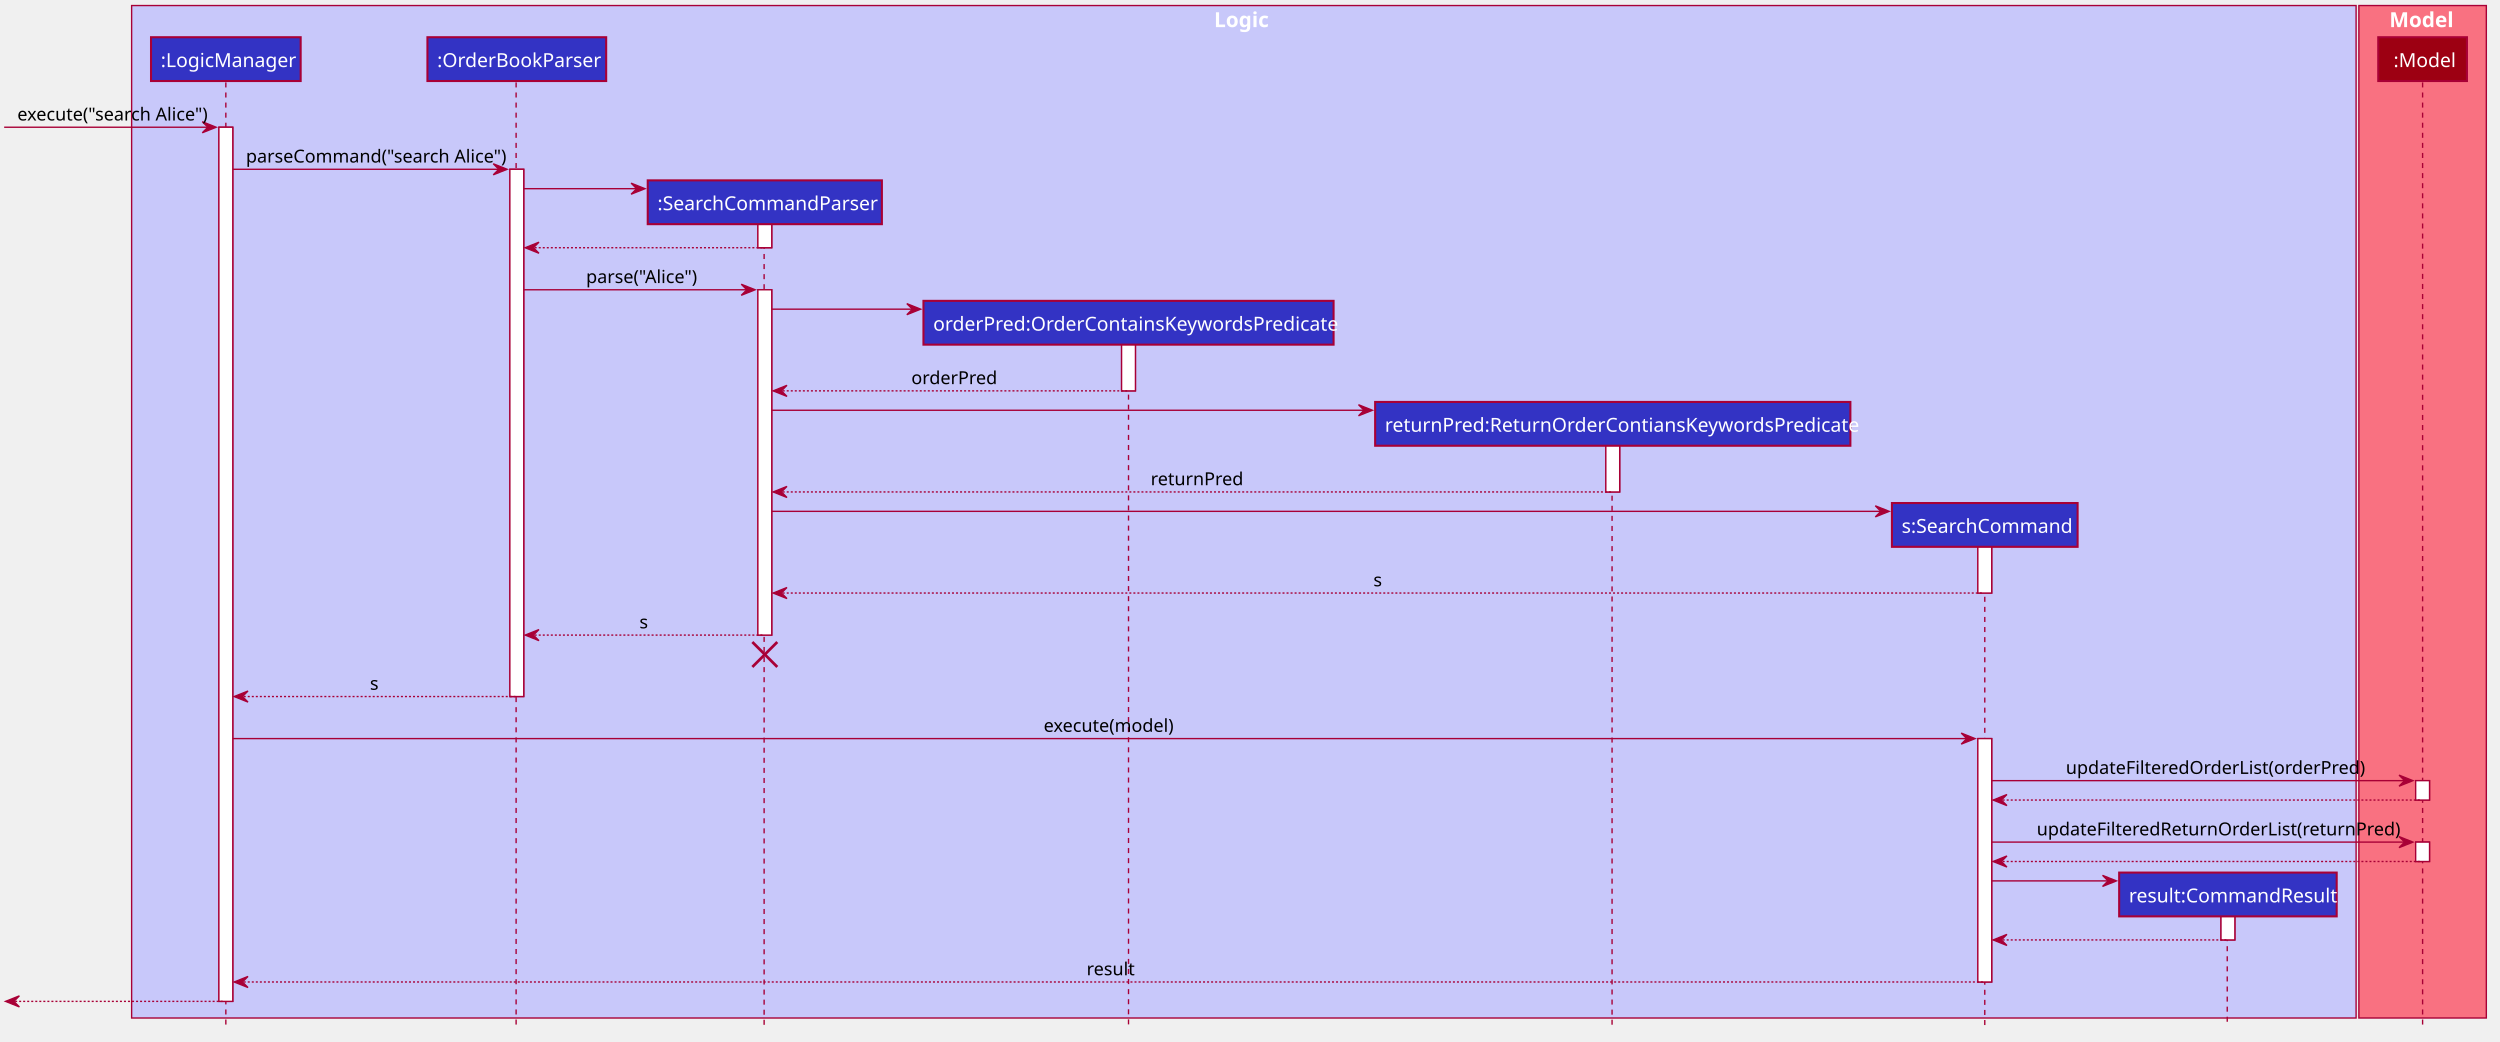
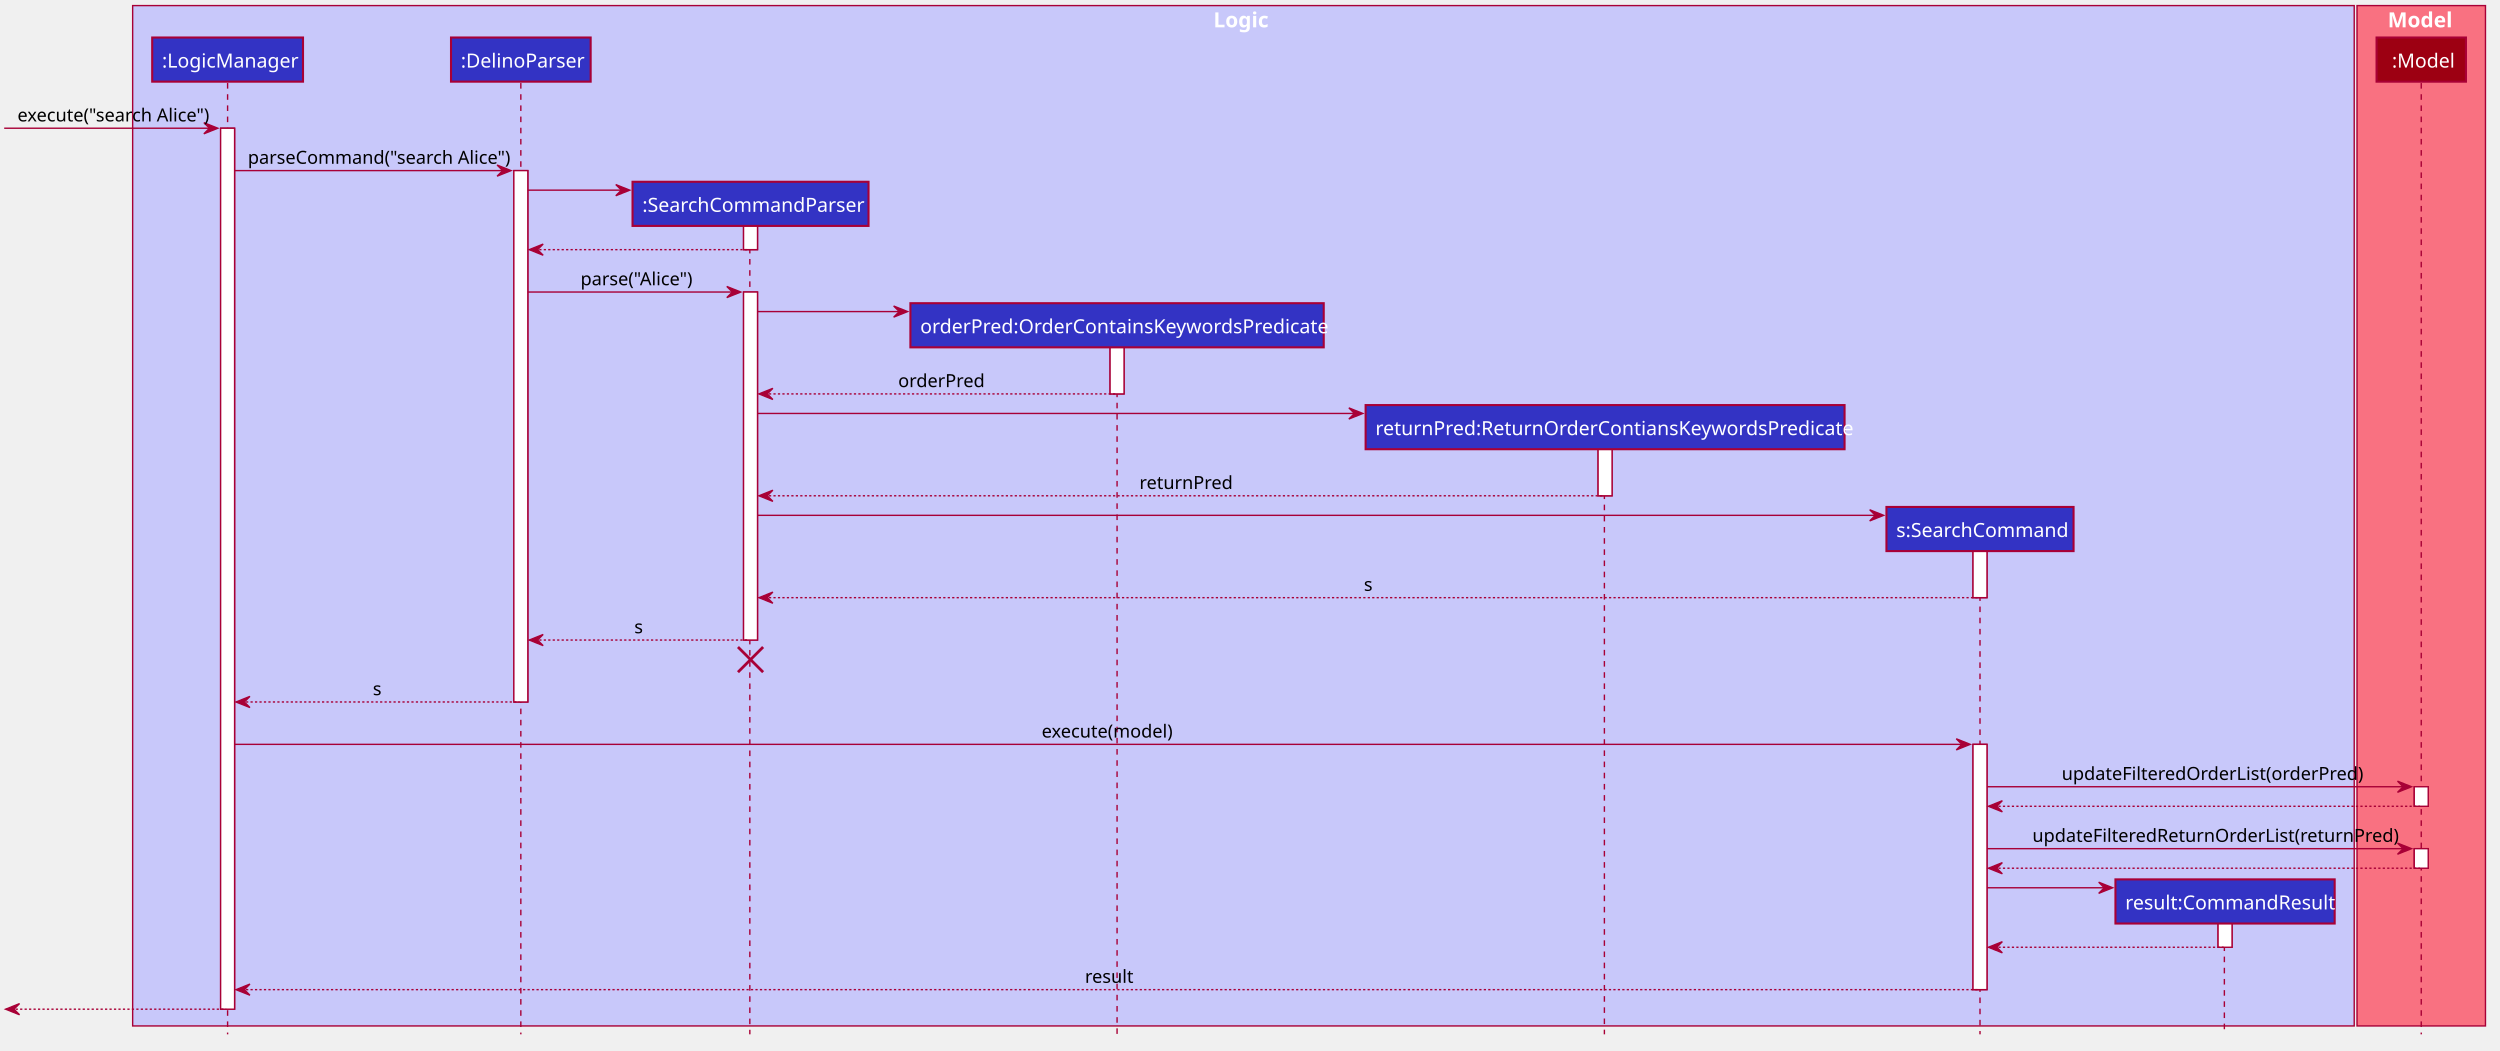
- <svg xmlns="http://www.w3.org/2000/svg" contentScriptType="application/ecmascript" contentStyleType="text/css" height="1034px" preserveAspectRatio="none" style="width:2481px;height:1034px;" version="1.1" viewBox="0 0 2481 1034" width="2481.875px" zoomAndPan="magnify">
+ <svg xmlns="http://www.w3.org/2000/svg" contentScriptType="application/ecmascript" contentStyleType="text/css" height="940px" preserveAspectRatio="none" style="width:2238px;height:940px;" version="1.1" viewBox="0 0 2238 940" width="2238.75px" zoomAndPan="magnify">
  <defs />
  <g>
-     <rect fill="#C8C8FA" height="1004.77" style="stroke: #A80036; stroke-width: 1.375;" width="2207.562" x="130.625" y="5.5" />
-     <text fill="#FFFFFF" font-family="sans-serif" font-size="20.625" font-weight="bold" lengthAdjust="spacingAndGlyphs" textLength="53.625" x="1204.844" y="26.91">Logic</text>
-     <rect fill="#F97181" height="1004.77" style="stroke: #A80036; stroke-width: 1.375;" width="126.5" x="2340.938" y="5.5" />
-     <text fill="#FFFFFF" font-family="sans-serif" font-size="20.625" font-weight="bold" lengthAdjust="spacingAndGlyphs" textLength="60.5" x="2371.188" y="26.91">Model</text>
-     <rect fill="#FFFFFF" height="867.507" style="stroke: #A80036; stroke-width: 1.375;" width="13.75" x="217.25" y="126.264" />
-     <rect fill="#FFFFFF" height="523.252" style="stroke: #A80036; stroke-width: 1.375;" width="13.75" x="506" y="167.997" />
-     <rect fill="#FFFFFF" height="44.838" style="stroke: #A80036; stroke-width: 1.375;" width="13.75" x="752.125" y="200.997" />
-     <rect fill="#FFFFFF" height="342.697" style="stroke: #A80036; stroke-width: 1.375;" width="13.75" x="752.125" y="287.568" />
-     <rect fill="#FFFFFF" height="67.321" style="stroke: #A80036; stroke-width: 1.375;" width="13.75" x="1113.062" y="320.568" />
-     <rect fill="#FFFFFF" height="67.321" style="stroke: #A80036; stroke-width: 1.375;" width="13.75" x="1593.625" y="420.89" />
-     <rect fill="#FFFFFF" height="67.321" style="stroke: #A80036; stroke-width: 1.375;" width="13.75" x="1962.812" y="521.211" />
-     <rect fill="#FFFFFF" height="241.538" style="stroke: #A80036; stroke-width: 1.375;" width="13.75" x="1962.812" y="732.982" />
-     <rect fill="#FFFFFF" height="44.838" style="stroke: #A80036; stroke-width: 1.375;" width="13.75" x="2204.125" y="887.949" />
-     <rect fill="#FFFFFF" height="19.25" style="stroke: #A80036; stroke-width: 1.375;" width="13.75" x="2397.312" y="774.716" />
-     <rect fill="#FFFFFF" height="19.25" style="stroke: #A80036; stroke-width: 1.375;" width="13.75" x="2397.312" y="835.699" />
-     <line style="stroke: #A80036; stroke-width: 1.375; stroke-dasharray: 5.0,5.0;" x1="224.125" x2="224.125" y1="81.78" y2="1018.52" />
-     <line style="stroke: #A80036; stroke-width: 1.375; stroke-dasharray: 5.0,5.0;" x1="512.188" x2="512.188" y1="81.78" y2="1018.52" />
-     <line style="stroke: #A80036; stroke-width: 1.375; stroke-dasharray: 5.0,5.0;" x1="758.312" x2="758.312" y1="222.041" y2="1018.52" />
-     <line style="stroke: #A80036; stroke-width: 1.375; stroke-dasharray: 5.0,5.0;" x1="1119.938" x2="1119.938" y1="341.612" y2="1018.52" />
-     <line style="stroke: #A80036; stroke-width: 1.375; stroke-dasharray: 5.0,5.0;" x1="1599.812" x2="1599.812" y1="441.934" y2="1018.52" />
-     <line style="stroke: #A80036; stroke-width: 1.375; stroke-dasharray: 5.0,5.0;" x1="1969.688" x2="1969.688" y1="542.255" y2="1018.52" />
-     <line style="stroke: #A80036; stroke-width: 1.375; stroke-dasharray: 5.0,5.0;" x1="2210.312" x2="2210.312" y1="908.993" y2="1018.52" />
-     <line style="stroke: #A80036; stroke-width: 1.375; stroke-dasharray: 5.0,5.0;" x1="2404.188" x2="2404.188" y1="81.78" y2="1018.52" />
-     <rect fill="#3333C4" height="43.463" style="stroke: #A80036; stroke-width: 2.062;" width="148.5" x="149.875" y="36.942" />
-     <text fill="#FFFFFF" font-family="sans-serif" font-size="19.25" lengthAdjust="spacingAndGlyphs" textLength="129.25" x="159.5" y="66.55">:LogicManager</text>
-     <rect fill="#3333C4" height="43.463" style="stroke: #A80036; stroke-width: 2.062;" width="177.375" x="424.188" y="36.942" />
-     <text fill="#FFFFFF" font-family="sans-serif" font-size="19.25" lengthAdjust="spacingAndGlyphs" textLength="158.125" x="433.812" y="66.55">:OrderBookParser</text>
-     <rect fill="#9D0012" height="43.463" style="stroke: #A80036; stroke-width: 2.062;" width="88" x="2360.188" y="36.942" />
-     <text fill="#FFFFFF" font-family="sans-serif" font-size="19.25" lengthAdjust="spacingAndGlyphs" textLength="57.75" x="2375.312" y="66.55">:Model</text>
-     <rect fill="#FFFFFF" height="867.507" style="stroke: #A80036; stroke-width: 1.375;" width="13.75" x="217.25" y="126.264" />
-     <rect fill="#FFFFFF" height="523.252" style="stroke: #A80036; stroke-width: 1.375;" width="13.75" x="506" y="167.997" />
-     <rect fill="#FFFFFF" height="44.838" style="stroke: #A80036; stroke-width: 1.375;" width="13.75" x="752.125" y="200.997" />
-     <rect fill="#FFFFFF" height="342.697" style="stroke: #A80036; stroke-width: 1.375;" width="13.75" x="752.125" y="287.568" />
-     <rect fill="#FFFFFF" height="67.321" style="stroke: #A80036; stroke-width: 1.375;" width="13.75" x="1113.062" y="320.568" />
-     <rect fill="#FFFFFF" height="67.321" style="stroke: #A80036; stroke-width: 1.375;" width="13.75" x="1593.625" y="420.89" />
-     <rect fill="#FFFFFF" height="67.321" style="stroke: #A80036; stroke-width: 1.375;" width="13.75" x="1962.812" y="521.211" />
-     <rect fill="#FFFFFF" height="241.538" style="stroke: #A80036; stroke-width: 1.375;" width="13.75" x="1962.812" y="732.982" />
-     <rect fill="#FFFFFF" height="44.838" style="stroke: #A80036; stroke-width: 1.375;" width="13.75" x="2204.125" y="887.949" />
-     <rect fill="#FFFFFF" height="19.25" style="stroke: #A80036; stroke-width: 1.375;" width="13.75" x="2397.312" y="774.716" />
-     <rect fill="#FFFFFF" height="19.25" style="stroke: #A80036; stroke-width: 1.375;" width="13.75" x="2397.312" y="835.699" />
-     <polygon fill="#A80036" points="200.75,120.764,214.5,126.264,200.75,131.764,206.25,126.264" style="stroke: #A80036; stroke-width: 1.375;" />
-     <line style="stroke: #A80036; stroke-width: 1.375;" x1="4.125" x2="209" y1="126.264" y2="126.264" />
-     <text fill="#000000" font-family="sans-serif" font-size="17.875" lengthAdjust="spacingAndGlyphs" textLength="187" x="17.188" y="119.586">execute("search Alice")</text>
-     <polygon fill="#A80036" points="489.5,162.497,503.25,167.997,489.5,173.497,495,167.997" style="stroke: #A80036; stroke-width: 1.375;" />
-     <line style="stroke: #A80036; stroke-width: 1.375;" x1="231" x2="497.75" y1="167.997" y2="167.997" />
-     <text fill="#000000" font-family="sans-serif" font-size="17.875" lengthAdjust="spacingAndGlyphs" textLength="248.875" x="244.062" y="161.32">parseCommand("search Alice")</text>
-     <polygon fill="#A80036" points="626.312,181.747,640.062,187.247,626.312,192.747,631.812,187.247" style="stroke: #A80036; stroke-width: 1.375;" />
-     <line style="stroke: #A80036; stroke-width: 1.375;" x1="519.75" x2="634.562" y1="187.247" y2="187.247" />
-     <rect fill="#3333C4" height="43.463" style="stroke: #A80036; stroke-width: 2.062;" width="232.375" x="642.812" y="178.997" />
-     <text fill="#FFFFFF" font-family="sans-serif" font-size="19.25" lengthAdjust="spacingAndGlyphs" textLength="213.125" x="652.438" y="208.605">:SearchCommandParser</text>
-     <polygon fill="#A80036" points="534.875,240.335,521.125,245.835,534.875,251.335,529.375,245.835" style="stroke: #A80036; stroke-width: 1.375;" />
-     <line style="stroke: #A80036; stroke-width: 1.375; stroke-dasharray: 2.0,2.0;" x1="526.625" x2="757.625" y1="245.835" y2="245.835" />
-     <polygon fill="#A80036" points="735.625,282.068,749.375,287.568,735.625,293.068,741.125,287.568" style="stroke: #A80036; stroke-width: 1.375;" />
-     <line style="stroke: #A80036; stroke-width: 1.375;" x1="519.75" x2="743.875" y1="287.568" y2="287.568" />
-     <text fill="#000000" font-family="sans-serif" font-size="17.875" lengthAdjust="spacingAndGlyphs" textLength="108.625" x="581.625" y="280.891">parse("Alice")</text>
-     <polygon fill="#A80036" points="899.938,301.318,913.688,306.818,899.938,312.318,905.438,306.818" style="stroke: #A80036; stroke-width: 1.375;" />
-     <line style="stroke: #A80036; stroke-width: 1.375;" x1="765.875" x2="908.188" y1="306.818" y2="306.818" />
-     <rect fill="#3333C4" height="43.463" style="stroke: #A80036; stroke-width: 2.062;" width="407" x="916.438" y="298.568" />
-     <text fill="#FFFFFF" font-family="sans-serif" font-size="19.25" lengthAdjust="spacingAndGlyphs" textLength="387.75" x="926.062" y="328.176">orderPred:OrderContainsKeywordsPredicate</text>
-     <polygon fill="#A80036" points="781,382.39,767.25,387.89,781,393.39,775.5,387.89" style="stroke: #A80036; stroke-width: 1.375;" />
-     <line style="stroke: #A80036; stroke-width: 1.375; stroke-dasharray: 2.0,2.0;" x1="772.75" x2="1118.562" y1="387.89" y2="387.89" />
-     <text fill="#000000" font-family="sans-serif" font-size="17.875" lengthAdjust="spacingAndGlyphs" textLength="77" x="904.406" y="381.212">orderPred</text>
-     <polygon fill="#A80036" points="1348.188,401.64,1361.938,407.14,1348.188,412.64,1353.688,407.14" style="stroke: #A80036; stroke-width: 1.375;" />
-     <line style="stroke: #A80036; stroke-width: 1.375;" x1="765.875" x2="1356.438" y1="407.14" y2="407.14" />
-     <rect fill="#3333C4" height="43.463" style="stroke: #A80036; stroke-width: 2.062;" width="471.625" x="1364.688" y="398.89" />
-     <text fill="#FFFFFF" font-family="sans-serif" font-size="19.25" lengthAdjust="spacingAndGlyphs" textLength="452.375" x="1374.312" y="428.498">returnPred:ReturnOrderContiansKeywordsPredicate</text>
-     <polygon fill="#A80036" points="781,482.711,767.25,488.211,781,493.711,775.5,488.211" style="stroke: #A80036; stroke-width: 1.375;" />
-     <line style="stroke: #A80036; stroke-width: 1.375; stroke-dasharray: 2.0,2.0;" x1="772.75" x2="1599.125" y1="488.211" y2="488.211" />
-     <text fill="#000000" font-family="sans-serif" font-size="17.875" lengthAdjust="spacingAndGlyphs" textLength="82.5" x="1141.938" y="481.533">returnPred</text>
-     <polygon fill="#A80036" points="1861.062,501.961,1874.812,507.461,1861.062,512.961,1866.562,507.461" style="stroke: #A80036; stroke-width: 1.375;" />
-     <line style="stroke: #A80036; stroke-width: 1.375;" x1="765.875" x2="1869.312" y1="507.461" y2="507.461" />
-     <rect fill="#3333C4" height="43.463" style="stroke: #A80036; stroke-width: 2.062;" width="184.25" x="1877.562" y="499.211" />
-     <text fill="#FFFFFF" font-family="sans-serif" font-size="19.25" lengthAdjust="spacingAndGlyphs" textLength="165" x="1887.188" y="528.819">s:SearchCommand</text>
-     <polygon fill="#A80036" points="781,583.032,767.25,588.532,781,594.032,775.5,588.532" style="stroke: #A80036; stroke-width: 1.375;" />
-     <line style="stroke: #A80036; stroke-width: 1.375; stroke-dasharray: 2.0,2.0;" x1="772.75" x2="1968.312" y1="588.532" y2="588.532" />
-     <text fill="#000000" font-family="sans-serif" font-size="17.875" lengthAdjust="spacingAndGlyphs" textLength="9.625" x="1362.969" y="581.855">s</text>
-     <polygon fill="#A80036" points="534.875,624.766,521.125,630.266,534.875,635.766,529.375,630.266" style="stroke: #A80036; stroke-width: 1.375;" />
-     <line style="stroke: #A80036; stroke-width: 1.375; stroke-dasharray: 2.0,2.0;" x1="526.625" x2="757.625" y1="630.266" y2="630.266" />
-     <text fill="#000000" font-family="sans-serif" font-size="17.875" lengthAdjust="spacingAndGlyphs" textLength="9.625" x="634.562" y="623.588">s</text>
-     <line style="stroke: #A80036; stroke-width: 2.75;" x1="746.625" x2="771.375" y1="637.141" y2="661.891" />
-     <line style="stroke: #A80036; stroke-width: 2.75;" x1="746.625" x2="771.375" y1="661.891" y2="637.141" />
-     <polygon fill="#A80036" points="246.125,685.749,232.375,691.249,246.125,696.749,240.625,691.249" style="stroke: #A80036; stroke-width: 1.375;" />
-     <line style="stroke: #A80036; stroke-width: 1.375; stroke-dasharray: 2.0,2.0;" x1="237.875" x2="511.5" y1="691.249" y2="691.249" />
-     <text fill="#000000" font-family="sans-serif" font-size="17.875" lengthAdjust="spacingAndGlyphs" textLength="9.625" x="367.125" y="684.571">s</text>
-     <polygon fill="#A80036" points="1946.312,727.482,1960.062,732.982,1946.312,738.482,1951.812,732.982" style="stroke: #A80036; stroke-width: 1.375;" />
-     <line style="stroke: #A80036; stroke-width: 1.375;" x1="231" x2="1954.562" y1="732.982" y2="732.982" />
-     <text fill="#000000" font-family="sans-serif" font-size="17.875" lengthAdjust="spacingAndGlyphs" textLength="122.375" x="1035.719" y="726.305">execute(model)</text>
-     <polygon fill="#A80036" points="2380.812,769.216,2394.562,774.716,2380.812,780.216,2386.312,774.716" style="stroke: #A80036; stroke-width: 1.375;" />
-     <line style="stroke: #A80036; stroke-width: 1.375;" x1="1976.562" x2="2389.062" y1="774.716" y2="774.716" />
-     <text fill="#000000" font-family="sans-serif" font-size="17.875" lengthAdjust="spacingAndGlyphs" textLength="273.625" x="2050.125" y="768.038">updateFilteredOrderList(orderPred)</text>
-     <polygon fill="#A80036" points="1991.688,788.466,1977.938,793.966,1991.688,799.466,1986.188,793.966" style="stroke: #A80036; stroke-width: 1.375;" />
-     <line style="stroke: #A80036; stroke-width: 1.375; stroke-dasharray: 2.0,2.0;" x1="1983.438" x2="2402.812" y1="793.966" y2="793.966" />
-     <polygon fill="#A80036" points="2380.812,830.199,2394.562,835.699,2380.812,841.199,2386.312,835.699" style="stroke: #A80036; stroke-width: 1.375;" />
-     <line style="stroke: #A80036; stroke-width: 1.375;" x1="1976.562" x2="2389.062" y1="835.699" y2="835.699" />
-     <text fill="#000000" font-family="sans-serif" font-size="17.875" lengthAdjust="spacingAndGlyphs" textLength="331.375" x="2021.25" y="829.022">updateFilteredReturnOrderList(returnPred)</text>
-     <polygon fill="#A80036" points="1991.688,849.449,1977.938,854.949,1991.688,860.449,1986.188,854.949" style="stroke: #A80036; stroke-width: 1.375;" />
-     <line style="stroke: #A80036; stroke-width: 1.375; stroke-dasharray: 2.0,2.0;" x1="1983.438" x2="2402.812" y1="854.949" y2="854.949" />
-     <polygon fill="#A80036" points="2086.562,868.699,2100.312,874.199,2086.562,879.699,2092.062,874.199" style="stroke: #A80036; stroke-width: 1.375;" />
-     <line style="stroke: #A80036; stroke-width: 1.375;" x1="1976.562" x2="2094.812" y1="874.199" y2="874.199" />
-     <rect fill="#3333C4" height="43.463" style="stroke: #A80036; stroke-width: 2.062;" width="215.875" x="2103.062" y="865.949" />
-     <text fill="#FFFFFF" font-family="sans-serif" font-size="19.25" lengthAdjust="spacingAndGlyphs" textLength="196.625" x="2112.688" y="895.557">result:CommandResult</text>
-     <polygon fill="#A80036" points="1991.688,927.287,1977.938,932.787,1991.688,938.287,1986.188,932.787" style="stroke: #A80036; stroke-width: 1.375;" />
-     <line style="stroke: #A80036; stroke-width: 1.375; stroke-dasharray: 2.0,2.0;" x1="1983.438" x2="2209.625" y1="932.787" y2="932.787" />
-     <polygon fill="#A80036" points="246.125,969.02,232.375,974.52,246.125,980.02,240.625,974.52" style="stroke: #A80036; stroke-width: 1.375;" />
-     <line style="stroke: #A80036; stroke-width: 1.375; stroke-dasharray: 2.0,2.0;" x1="237.875" x2="1968.312" y1="974.52" y2="974.52" />
-     <text fill="#000000" font-family="sans-serif" font-size="17.875" lengthAdjust="spacingAndGlyphs" textLength="44" x="1078.344" y="967.843">result</text>
-     <polygon fill="#A80036" points="19.25,988.27,5.5,993.77,19.25,999.27,13.75,993.77" style="stroke: #A80036; stroke-width: 1.375;" />
-     <line style="stroke: #A80036; stroke-width: 1.375; stroke-dasharray: 2.0,2.0;" x1="11" x2="222.75" y1="993.77" y2="993.77" />
+     <rect fill="#C8C8FA" height="913.428" style="stroke: #A80036; stroke-width: 1.25;" width="1988.75" x="118.75" y="5" />
+     <text fill="#FFFFFF" font-family="sans-serif" font-size="18.75" font-weight="bold" lengthAdjust="spacingAndGlyphs" textLength="48.75" x="1086.25" y="24.464">Logic</text>
+     <rect fill="#F97181" height="913.428" style="stroke: #A80036; stroke-width: 1.25;" width="115" x="2110" y="5" />
+     <text fill="#FFFFFF" font-family="sans-serif" font-size="18.75" font-weight="bold" lengthAdjust="spacingAndGlyphs" textLength="55" x="2137.5" y="24.464">Model</text>
+     <rect fill="#FFFFFF" height="788.643" style="stroke: #A80036; stroke-width: 1.25;" width="12.5" x="197.5" y="114.785" />
+     <rect fill="#FFFFFF" height="475.684" style="stroke: #A80036; stroke-width: 1.25;" width="12.5" x="460" y="152.725" />
+     <rect fill="#FFFFFF" height="40.762" style="stroke: #A80036; stroke-width: 1.25;" width="12.5" x="665.625" y="182.725" />
+     <rect fill="#FFFFFF" height="311.543" style="stroke: #A80036; stroke-width: 1.25;" width="12.5" x="665.625" y="261.426" />
+     <rect fill="#FFFFFF" height="61.201" style="stroke: #A80036; stroke-width: 1.25;" width="12.5" x="993.75" y="291.426" />
+     <rect fill="#FFFFFF" height="61.201" style="stroke: #A80036; stroke-width: 1.25;" width="12.5" x="1430.625" y="382.627" />
+     <rect fill="#FFFFFF" height="61.201" style="stroke: #A80036; stroke-width: 1.25;" width="12.5" x="1766.25" y="473.828" />
+     <rect fill="#FFFFFF" height="219.58" style="stroke: #A80036; stroke-width: 1.25;" width="12.5" x="1766.25" y="666.348" />
+     <rect fill="#FFFFFF" height="40.762" style="stroke: #A80036; stroke-width: 1.25;" width="12.5" x="1985.625" y="807.227" />
+     <rect fill="#FFFFFF" height="17.5" style="stroke: #A80036; stroke-width: 1.25;" width="12.5" x="2161.25" y="704.287" />
+     <rect fill="#FFFFFF" height="17.5" style="stroke: #A80036; stroke-width: 1.25;" width="12.5" x="2161.25" y="759.727" />
+     <line style="stroke: #A80036; stroke-width: 1.25; stroke-dasharray: 5.0,5.0;" x1="203.75" x2="203.75" y1="74.346" y2="925.928" />
+     <line style="stroke: #A80036; stroke-width: 1.25; stroke-dasharray: 5.0,5.0;" x1="466.25" x2="466.25" y1="74.346" y2="925.928" />
+     <line style="stroke: #A80036; stroke-width: 1.25; stroke-dasharray: 5.0,5.0;" x1="671.25" x2="671.25" y1="201.856" y2="925.928" />
+     <line style="stroke: #A80036; stroke-width: 1.25; stroke-dasharray: 5.0,5.0;" x1="1000" x2="1000" y1="310.557" y2="925.928" />
+     <line style="stroke: #A80036; stroke-width: 1.25; stroke-dasharray: 5.0,5.0;" x1="1436.25" x2="1436.25" y1="401.758" y2="925.928" />
+     <line style="stroke: #A80036; stroke-width: 1.25; stroke-dasharray: 5.0,5.0;" x1="1772.5" x2="1772.5" y1="492.959" y2="925.928" />
+     <line style="stroke: #A80036; stroke-width: 1.25; stroke-dasharray: 5.0,5.0;" x1="1991.25" x2="1991.25" y1="826.357" y2="925.928" />
+     <line style="stroke: #A80036; stroke-width: 1.25; stroke-dasharray: 5.0,5.0;" x1="2167.5" x2="2167.5" y1="74.346" y2="925.928" />
+     <rect fill="#3333C4" height="39.512" style="stroke: #A80036; stroke-width: 1.875;" width="135" x="136.25" y="33.584" />
+     <text fill="#FFFFFF" font-family="sans-serif" font-size="17.5" lengthAdjust="spacingAndGlyphs" textLength="117.5" x="145" y="60.501">:LogicManager</text>
+     <rect fill="#3333C4" height="39.512" style="stroke: #A80036; stroke-width: 1.875;" width="125" x="403.75" y="33.584" />
+     <text fill="#FFFFFF" font-family="sans-serif" font-size="17.5" lengthAdjust="spacingAndGlyphs" textLength="107.5" x="412.5" y="60.501">:DelinoParser</text>
+     <rect fill="#9D0012" height="39.512" style="stroke: #A80036; stroke-width: 1.875;" width="80" x="2127.5" y="33.584" />
+     <text fill="#FFFFFF" font-family="sans-serif" font-size="17.5" lengthAdjust="spacingAndGlyphs" textLength="52.5" x="2141.25" y="60.501">:Model</text>
+     <rect fill="#FFFFFF" height="788.643" style="stroke: #A80036; stroke-width: 1.25;" width="12.5" x="197.5" y="114.785" />
+     <rect fill="#FFFFFF" height="475.684" style="stroke: #A80036; stroke-width: 1.25;" width="12.5" x="460" y="152.725" />
+     <rect fill="#FFFFFF" height="40.762" style="stroke: #A80036; stroke-width: 1.25;" width="12.5" x="665.625" y="182.725" />
+     <rect fill="#FFFFFF" height="311.543" style="stroke: #A80036; stroke-width: 1.25;" width="12.5" x="665.625" y="261.426" />
+     <rect fill="#FFFFFF" height="61.201" style="stroke: #A80036; stroke-width: 1.25;" width="12.5" x="993.75" y="291.426" />
+     <rect fill="#FFFFFF" height="61.201" style="stroke: #A80036; stroke-width: 1.25;" width="12.5" x="1430.625" y="382.627" />
+     <rect fill="#FFFFFF" height="61.201" style="stroke: #A80036; stroke-width: 1.25;" width="12.5" x="1766.25" y="473.828" />
+     <rect fill="#FFFFFF" height="219.58" style="stroke: #A80036; stroke-width: 1.25;" width="12.5" x="1766.25" y="666.348" />
+     <rect fill="#FFFFFF" height="40.762" style="stroke: #A80036; stroke-width: 1.25;" width="12.5" x="1985.625" y="807.227" />
+     <rect fill="#FFFFFF" height="17.5" style="stroke: #A80036; stroke-width: 1.25;" width="12.5" x="2161.25" y="704.287" />
+     <rect fill="#FFFFFF" height="17.5" style="stroke: #A80036; stroke-width: 1.25;" width="12.5" x="2161.25" y="759.727" />
+     <polygon fill="#A80036" points="182.5,109.785,195,114.785,182.5,119.785,187.5,114.785" style="stroke: #A80036; stroke-width: 1.25;" />
+     <line style="stroke: #A80036; stroke-width: 1.25;" x1="3.75" x2="190" y1="114.785" y2="114.785" />
+     <text fill="#000000" font-family="sans-serif" font-size="16.25" lengthAdjust="spacingAndGlyphs" textLength="170" x="15.625" y="108.715">execute("search Alice")</text>
+     <polygon fill="#A80036" points="445,147.725,457.5,152.725,445,157.725,450,152.725" style="stroke: #A80036; stroke-width: 1.25;" />
+     <line style="stroke: #A80036; stroke-width: 1.25;" x1="210" x2="452.5" y1="152.725" y2="152.725" />
+     <text fill="#000000" font-family="sans-serif" font-size="16.25" lengthAdjust="spacingAndGlyphs" textLength="226.25" x="221.875" y="146.654">parseCommand("search Alice")</text>
+     <polygon fill="#A80036" points="551.25,165.225,563.75,170.225,551.25,175.225,556.25,170.225" style="stroke: #A80036; stroke-width: 1.25;" />
+     <line style="stroke: #A80036; stroke-width: 1.25;" x1="472.5" x2="558.75" y1="170.225" y2="170.225" />
+     <rect fill="#3333C4" height="39.512" style="stroke: #A80036; stroke-width: 1.875;" width="211.25" x="566.25" y="162.725" />
+     <text fill="#FFFFFF" font-family="sans-serif" font-size="17.5" lengthAdjust="spacingAndGlyphs" textLength="193.75" x="575" y="189.641">:SearchCommandParser</text>
+     <polygon fill="#A80036" points="486.25,218.486,473.75,223.486,486.25,228.486,481.25,223.486" style="stroke: #A80036; stroke-width: 1.25;" />
+     <line style="stroke: #A80036; stroke-width: 1.25; stroke-dasharray: 2.0,2.0;" x1="478.75" x2="670.625" y1="223.486" y2="223.486" />
+     <polygon fill="#A80036" points="650.625,256.426,663.125,261.426,650.625,266.426,655.625,261.426" style="stroke: #A80036; stroke-width: 1.25;" />
+     <line style="stroke: #A80036; stroke-width: 1.25;" x1="472.5" x2="658.125" y1="261.426" y2="261.426" />
+     <text fill="#000000" font-family="sans-serif" font-size="16.25" lengthAdjust="spacingAndGlyphs" textLength="98.75" x="519.688" y="255.355">parse("Alice")</text>
+     <polygon fill="#A80036" points="800,273.926,812.5,278.926,800,283.926,805,278.926" style="stroke: #A80036; stroke-width: 1.25;" />
+     <line style="stroke: #A80036; stroke-width: 1.25;" x1="678.125" x2="807.5" y1="278.926" y2="278.926" />
+     <rect fill="#3333C4" height="39.512" style="stroke: #A80036; stroke-width: 1.875;" width="370" x="815" y="271.426" />
+     <text fill="#FFFFFF" font-family="sans-serif" font-size="17.5" lengthAdjust="spacingAndGlyphs" textLength="352.5" x="823.75" y="298.342">orderPred:OrderContainsKeywordsPredicate</text>
+     <polygon fill="#A80036" points="691.875,347.627,679.375,352.627,691.875,357.627,686.875,352.627" style="stroke: #A80036; stroke-width: 1.25;" />
+     <line style="stroke: #A80036; stroke-width: 1.25; stroke-dasharray: 2.0,2.0;" x1="684.375" x2="998.75" y1="352.627" y2="352.627" />
+     <text fill="#000000" font-family="sans-serif" font-size="16.25" lengthAdjust="spacingAndGlyphs" textLength="70" x="804.062" y="346.556">orderPred</text>
+     <polygon fill="#A80036" points="1207.5,365.127,1220,370.127,1207.5,375.127,1212.5,370.127" style="stroke: #A80036; stroke-width: 1.25;" />
+     <line style="stroke: #A80036; stroke-width: 1.25;" x1="678.125" x2="1215" y1="370.127" y2="370.127" />
+     <rect fill="#3333C4" height="39.512" style="stroke: #A80036; stroke-width: 1.875;" width="428.75" x="1222.5" y="362.627" />
+     <text fill="#FFFFFF" font-family="sans-serif" font-size="17.5" lengthAdjust="spacingAndGlyphs" textLength="411.25" x="1231.25" y="389.543">returnPred:ReturnOrderContiansKeywordsPredicate</text>
+     <polygon fill="#A80036" points="691.875,438.828,679.375,443.828,691.875,448.828,686.875,443.828" style="stroke: #A80036; stroke-width: 1.25;" />
+     <line style="stroke: #A80036; stroke-width: 1.25; stroke-dasharray: 2.0,2.0;" x1="684.375" x2="1435.625" y1="443.828" y2="443.828" />
+     <text fill="#000000" font-family="sans-serif" font-size="16.25" lengthAdjust="spacingAndGlyphs" textLength="75" x="1020" y="437.758">returnPred</text>
+     <polygon fill="#A80036" points="1673.75,456.328,1686.25,461.328,1673.75,466.328,1678.75,461.328" style="stroke: #A80036; stroke-width: 1.25;" />
+     <line style="stroke: #A80036; stroke-width: 1.25;" x1="678.125" x2="1681.25" y1="461.328" y2="461.328" />
+     <rect fill="#3333C4" height="39.512" style="stroke: #A80036; stroke-width: 1.875;" width="167.5" x="1688.75" y="453.828" />
+     <text fill="#FFFFFF" font-family="sans-serif" font-size="17.5" lengthAdjust="spacingAndGlyphs" textLength="150" x="1697.5" y="480.745">s:SearchCommand</text>
+     <polygon fill="#A80036" points="691.875,530.029,679.375,535.029,691.875,540.029,686.875,535.029" style="stroke: #A80036; stroke-width: 1.25;" />
+     <line style="stroke: #A80036; stroke-width: 1.25; stroke-dasharray: 2.0,2.0;" x1="684.375" x2="1771.25" y1="535.029" y2="535.029" />
+     <text fill="#000000" font-family="sans-serif" font-size="16.25" lengthAdjust="spacingAndGlyphs" textLength="8.75" x="1220.938" y="528.959">s</text>
+     <polygon fill="#A80036" points="486.25,567.969,473.75,572.969,486.25,577.969,481.25,572.969" style="stroke: #A80036; stroke-width: 1.25;" />
+     <line style="stroke: #A80036; stroke-width: 1.25; stroke-dasharray: 2.0,2.0;" x1="478.75" x2="670.625" y1="572.969" y2="572.969" />
+     <text fill="#000000" font-family="sans-serif" font-size="16.25" lengthAdjust="spacingAndGlyphs" textLength="8.75" x="567.812" y="566.898">s</text>
+     <line style="stroke: #A80036; stroke-width: 2.5;" x1="660.625" x2="683.125" y1="579.219" y2="601.719" />
+     <line style="stroke: #A80036; stroke-width: 2.5;" x1="660.625" x2="683.125" y1="601.719" y2="579.219" />
+     <polygon fill="#A80036" points="223.75,623.408,211.25,628.408,223.75,633.408,218.75,628.408" style="stroke: #A80036; stroke-width: 1.25;" />
+     <line style="stroke: #A80036; stroke-width: 1.25; stroke-dasharray: 2.0,2.0;" x1="216.25" x2="465" y1="628.408" y2="628.408" />
+     <text fill="#000000" font-family="sans-serif" font-size="16.25" lengthAdjust="spacingAndGlyphs" textLength="8.75" x="333.75" y="622.338">s</text>
+     <polygon fill="#A80036" points="1751.25,661.348,1763.75,666.348,1751.25,671.348,1756.25,666.348" style="stroke: #A80036; stroke-width: 1.25;" />
+     <line style="stroke: #A80036; stroke-width: 1.25;" x1="210" x2="1758.75" y1="666.348" y2="666.348" />
+     <text fill="#000000" font-family="sans-serif" font-size="16.25" lengthAdjust="spacingAndGlyphs" textLength="111.25" x="932.5" y="660.277">execute(model)</text>
+     <polygon fill="#A80036" points="2146.25,699.287,2158.75,704.287,2146.25,709.287,2151.25,704.287" style="stroke: #A80036; stroke-width: 1.25;" />
+     <line style="stroke: #A80036; stroke-width: 1.25;" x1="1778.75" x2="2153.75" y1="704.287" y2="704.287" />
+     <text fill="#000000" font-family="sans-serif" font-size="16.25" lengthAdjust="spacingAndGlyphs" textLength="248.75" x="1845.625" y="698.217">updateFilteredOrderList(orderPred)</text>
+     <polygon fill="#A80036" points="1792.5,716.787,1780,721.787,1792.5,726.787,1787.5,721.787" style="stroke: #A80036; stroke-width: 1.25;" />
+     <line style="stroke: #A80036; stroke-width: 1.25; stroke-dasharray: 2.0,2.0;" x1="1785" x2="2166.25" y1="721.787" y2="721.787" />
+     <polygon fill="#A80036" points="2146.25,754.727,2158.75,759.727,2146.25,764.727,2151.25,759.727" style="stroke: #A80036; stroke-width: 1.25;" />
+     <line style="stroke: #A80036; stroke-width: 1.25;" x1="1778.75" x2="2153.75" y1="759.727" y2="759.727" />
+     <text fill="#000000" font-family="sans-serif" font-size="16.25" lengthAdjust="spacingAndGlyphs" textLength="301.25" x="1819.375" y="753.656">updateFilteredReturnOrderList(returnPred)</text>
+     <polygon fill="#A80036" points="1792.5,772.227,1780,777.227,1792.5,782.227,1787.5,777.227" style="stroke: #A80036; stroke-width: 1.25;" />
+     <line style="stroke: #A80036; stroke-width: 1.25; stroke-dasharray: 2.0,2.0;" x1="1785" x2="2166.25" y1="777.227" y2="777.227" />
+     <polygon fill="#A80036" points="1878.75,789.727,1891.25,794.727,1878.75,799.727,1883.75,794.727" style="stroke: #A80036; stroke-width: 1.25;" />
+     <line style="stroke: #A80036; stroke-width: 1.25;" x1="1778.75" x2="1886.25" y1="794.727" y2="794.727" />
+     <rect fill="#3333C4" height="39.512" style="stroke: #A80036; stroke-width: 1.875;" width="196.25" x="1893.75" y="787.227" />
+     <text fill="#FFFFFF" font-family="sans-serif" font-size="17.5" lengthAdjust="spacingAndGlyphs" textLength="178.75" x="1902.5" y="814.143">result:CommandResult</text>
+     <polygon fill="#A80036" points="1792.5,842.988,1780,847.988,1792.5,852.988,1787.5,847.988" style="stroke: #A80036; stroke-width: 1.25;" />
+     <line style="stroke: #A80036; stroke-width: 1.25; stroke-dasharray: 2.0,2.0;" x1="1785" x2="1990.625" y1="847.988" y2="847.988" />
+     <polygon fill="#A80036" points="223.75,880.928,211.25,885.928,223.75,890.928,218.75,885.928" style="stroke: #A80036; stroke-width: 1.25;" />
+     <line style="stroke: #A80036; stroke-width: 1.25; stroke-dasharray: 2.0,2.0;" x1="216.25" x2="1771.25" y1="885.928" y2="885.928" />
+     <text fill="#000000" font-family="sans-serif" font-size="16.25" lengthAdjust="spacingAndGlyphs" textLength="40" x="971.25" y="879.857">result</text>
+     <polygon fill="#A80036" points="17.5,898.428,5,903.428,17.5,908.428,12.5,903.428" style="stroke: #A80036; stroke-width: 1.25;" />
+     <line style="stroke: #A80036; stroke-width: 1.25; stroke-dasharray: 2.0,2.0;" x1="10" x2="202.5" y1="903.428" y2="903.428" />
  </g>
</svg>
